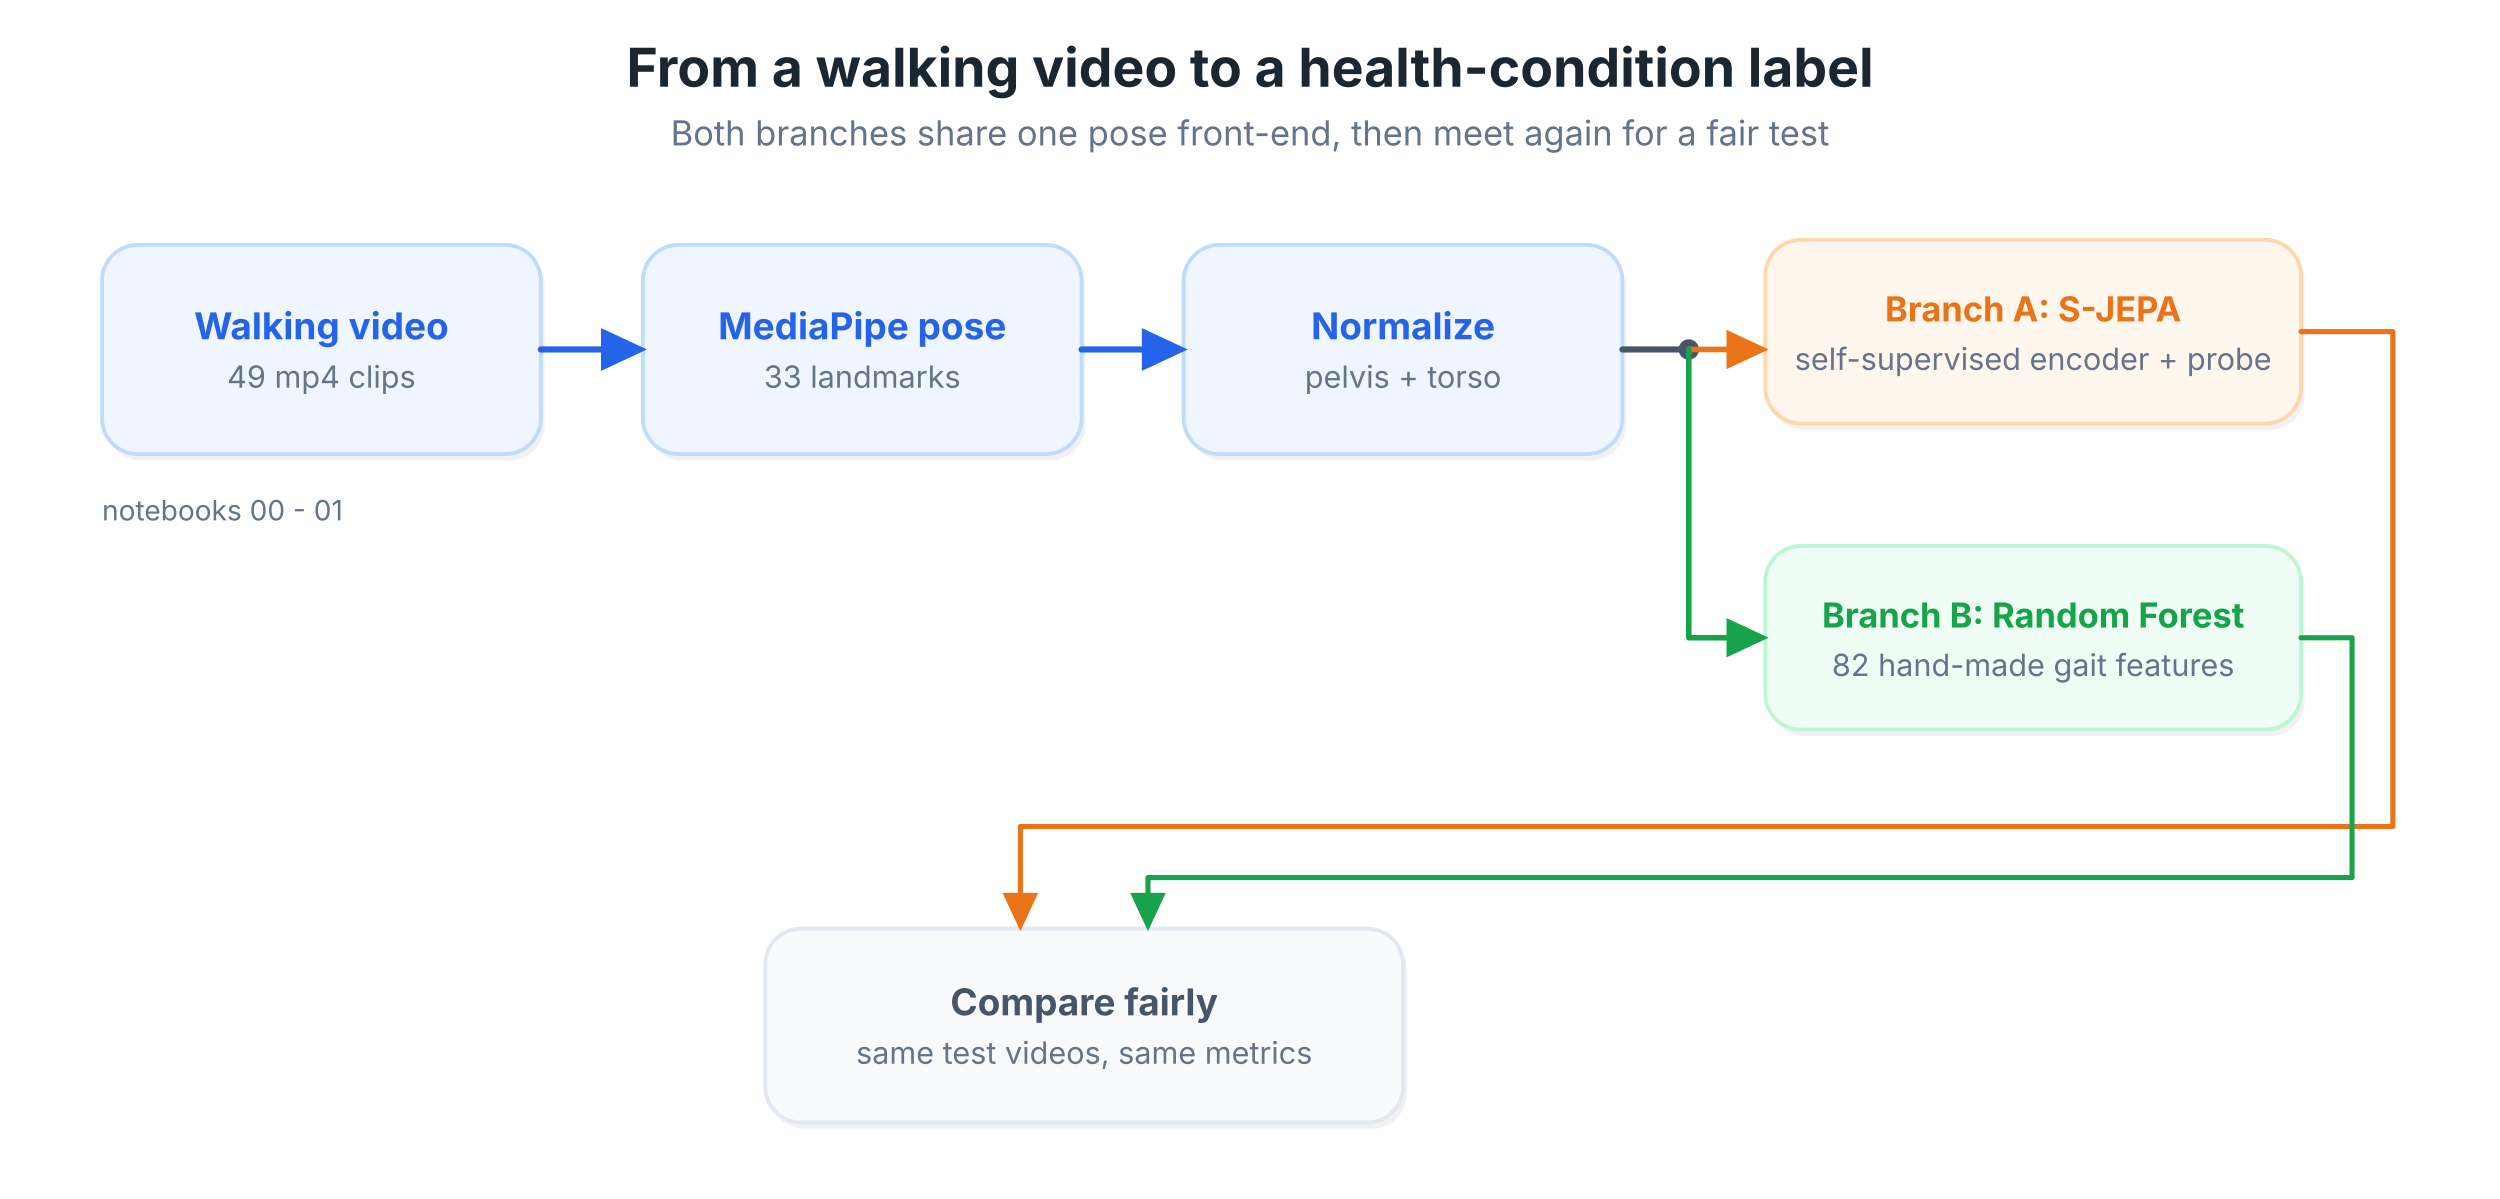
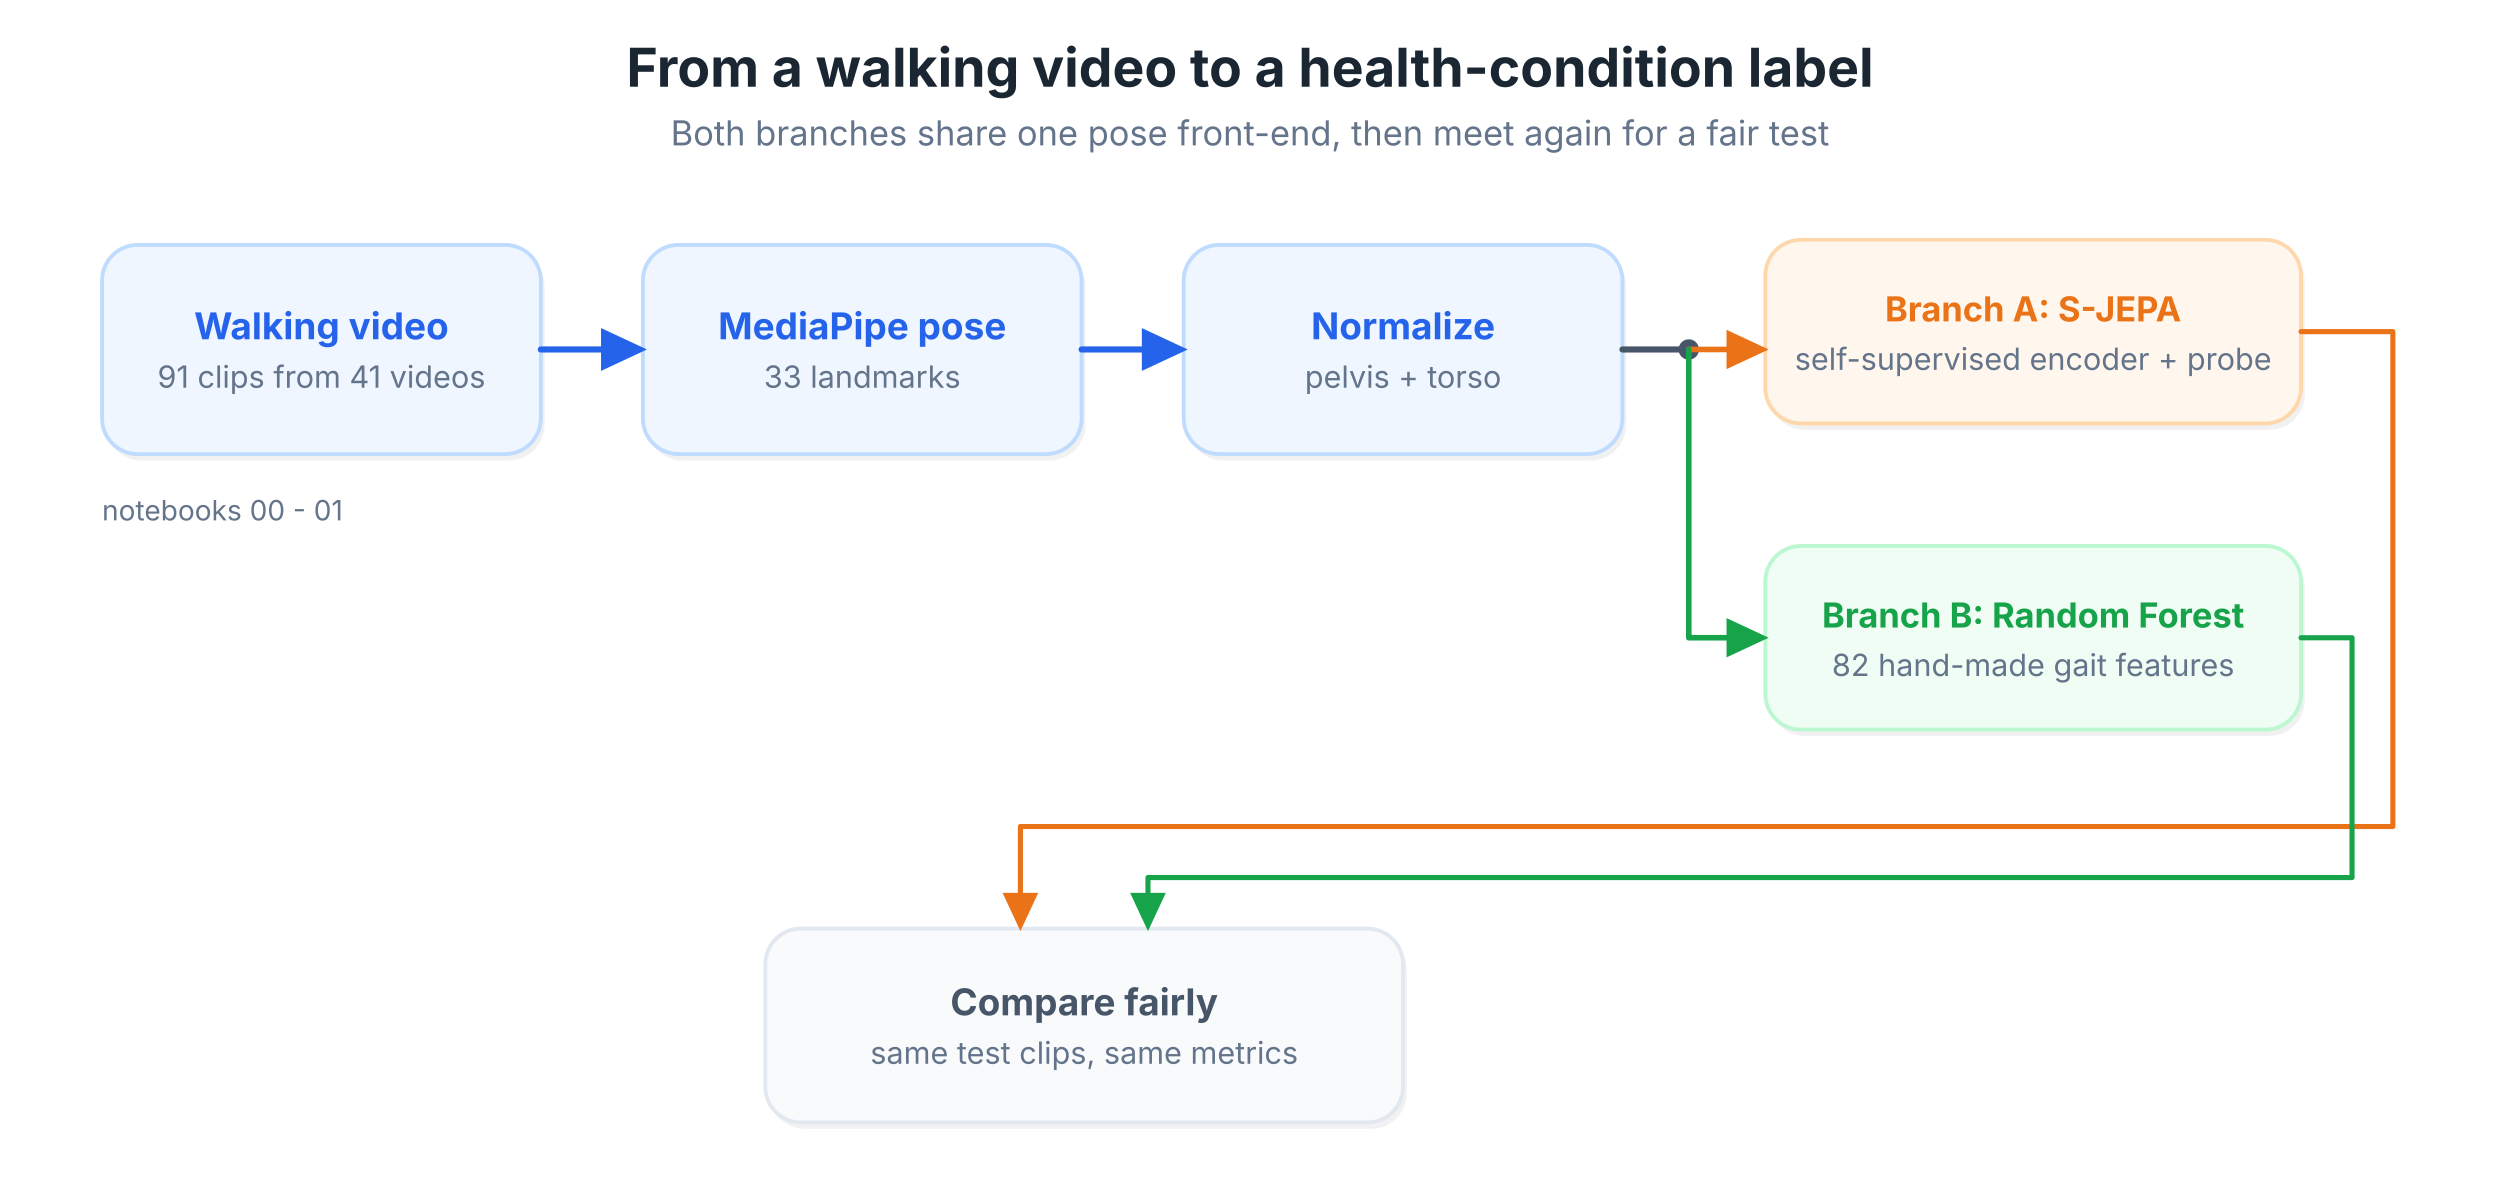
<svg xmlns="http://www.w3.org/2000/svg" width="980" height="470" viewBox="0 0 980 470">
  <rect width="980" height="470" fill="#ffffff" />
  <defs>
    <marker id="arrow" markerWidth="9" markerHeight="9" refX="6.5" refY="4" orient="auto">
      <path d="M0.5,0.5 L8,4 L0.5,7.5 z" fill="#94a3b8" />
    </marker>
    <marker id="arrowBlue" markerWidth="9" markerHeight="9" refX="6.5" refY="4" orient="auto">
      <path d="M0.5,0.5 L8,4 L0.5,7.5 z" fill="#2563eb" />
    </marker>
    <marker id="arrowOrange" markerWidth="9" markerHeight="9" refX="6.5" refY="4" orient="auto">
      <path d="M0.5,0.5 L8,4 L0.5,7.5 z" fill="#ea7317" />
    </marker>
    <marker id="arrowGreen" markerWidth="9" markerHeight="9" refX="6.5" refY="4" orient="auto">
      <path d="M0.5,0.5 L8,4 L0.5,7.5 z" fill="#16a34a" />
    </marker>
    <marker id="arrowSlate" markerWidth="9" markerHeight="9" refX="6.5" refY="4" orient="auto">
      <path d="M0.5,0.5 L8,4 L0.5,7.5 z" fill="#475569" />
    </marker>
    <marker id="arrowMute" markerWidth="9" markerHeight="9" refX="6.5" refY="4" orient="auto">
      <path d="M0.5,0.5 L8,4 L0.5,7.5 z" fill="#64748b" />
    </marker>
    <marker id="arrowPurple" markerWidth="9" markerHeight="9" refX="6.5" refY="4" orient="auto">
      <path d="M0.5,0.5 L8,4 L0.5,7.5 z" fill="#7c3aed" />
    </marker>
  </defs>
  <text x="490.0" y="34" font-family="Inter, -apple-system, BlinkMacSystemFont, 'Segoe UI', Helvetica, Arial, sans-serif" font-size="21" fill="#1a2733" font-weight="700" text-anchor="middle">From a walking video to a health-condition label</text>
  <text x="490.0" y="57" font-family="Inter, -apple-system, BlinkMacSystemFont, 'Segoe UI', Helvetica, Arial, sans-serif" font-size="13.5" fill="#64748b" font-weight="400" text-anchor="middle">Both branches share one pose front-end, then meet again for a fair test</text>
  <rect x="41.5" y="98.5" width="172" height="82" rx="14" fill="#0f172a" opacity="0.06" />
  <rect x="40" y="96" width="172" height="82" rx="14" fill="#eff6ff" stroke="#bfdbfe" stroke-width="1.5" />
  <text x="126.0" y="133.0" font-family="Inter, -apple-system, BlinkMacSystemFont, 'Segoe UI', Helvetica, Arial, sans-serif" font-size="14.5" fill="#2563eb" font-weight="700" text-anchor="middle">Walking video</text>
-   <text x="126.0" y="152.0" font-family="Inter, -apple-system, BlinkMacSystemFont, 'Segoe UI', Helvetica, Arial, sans-serif" font-size="12" fill="#64748b" font-weight="400" text-anchor="middle">49 mp4 clips</text>
+   <text x="126.0" y="152.0" font-family="Inter, -apple-system, BlinkMacSystemFont, 'Segoe UI', Helvetica, Arial, sans-serif" font-size="12" fill="#64748b" font-weight="400" text-anchor="middle">91 clips from 41 videos</text>
  <rect x="253.5" y="98.5" width="172" height="82" rx="14" fill="#0f172a" opacity="0.06" />
  <rect x="252" y="96" width="172" height="82" rx="14" fill="#eff6ff" stroke="#bfdbfe" stroke-width="1.5" />
  <text x="338.0" y="133.0" font-family="Inter, -apple-system, BlinkMacSystemFont, 'Segoe UI', Helvetica, Arial, sans-serif" font-size="14.5" fill="#2563eb" font-weight="700" text-anchor="middle">MediaPipe pose</text>
  <text x="338.0" y="152.0" font-family="Inter, -apple-system, BlinkMacSystemFont, 'Segoe UI', Helvetica, Arial, sans-serif" font-size="12" fill="#64748b" font-weight="400" text-anchor="middle">33 landmarks</text>
  <rect x="465.5" y="98.5" width="172" height="82" rx="14" fill="#0f172a" opacity="0.06" />
  <rect x="464" y="96" width="172" height="82" rx="14" fill="#eff6ff" stroke="#bfdbfe" stroke-width="1.5" />
  <text x="550.0" y="133.0" font-family="Inter, -apple-system, BlinkMacSystemFont, 'Segoe UI', Helvetica, Arial, sans-serif" font-size="14.5" fill="#2563eb" font-weight="700" text-anchor="middle">Normalize</text>
  <text x="550.0" y="152.0" font-family="Inter, -apple-system, BlinkMacSystemFont, 'Segoe UI', Helvetica, Arial, sans-serif" font-size="12" fill="#64748b" font-weight="400" text-anchor="middle">pelvis + torso</text>
  <path d="M 212 137.0 H 250" fill="none" stroke="#2563eb" stroke-width="2.4" stroke-linecap="round" stroke-linejoin="round" marker-end="url(#arrowBlue)" />
  <path d="M 424 137.0 H 462" fill="none" stroke="#2563eb" stroke-width="2.4" stroke-linecap="round" stroke-linejoin="round" marker-end="url(#arrowBlue)" />
  <path d="M 636 137.0 H 662" fill="none" stroke="#475569" stroke-width="2.4" stroke-linecap="round" stroke-linejoin="round" />
  <circle cx="662" cy="137.0" r="4" fill="#475569" />
  <rect x="693.5" y="96.5" width="210" height="72" rx="14" fill="#0f172a" opacity="0.06" />
  <rect x="692" y="94" width="210" height="72" rx="14" fill="#fff7ed" stroke="#fed7aa" stroke-width="1.5" />
  <text x="797.0" y="126.0" font-family="Inter, -apple-system, BlinkMacSystemFont, 'Segoe UI', Helvetica, Arial, sans-serif" font-size="13.5" fill="#ea7317" font-weight="700" text-anchor="middle">Branch A: S-JEPA</text>
  <text x="797.0" y="145.0" font-family="Inter, -apple-system, BlinkMacSystemFont, 'Segoe UI', Helvetica, Arial, sans-serif" font-size="12" fill="#64748b" font-weight="400" text-anchor="middle">self-supervised encoder + probe</text>
  <rect x="693.5" y="216.5" width="210" height="72" rx="14" fill="#0f172a" opacity="0.06" />
  <rect x="692" y="214" width="210" height="72" rx="14" fill="#f0fdf4" stroke="#bbf7d0" stroke-width="1.5" />
  <text x="797.0" y="246.0" font-family="Inter, -apple-system, BlinkMacSystemFont, 'Segoe UI', Helvetica, Arial, sans-serif" font-size="13.5" fill="#16a34a" font-weight="700" text-anchor="middle">Branch B: Random Forest</text>
  <text x="797.0" y="265.0" font-family="Inter, -apple-system, BlinkMacSystemFont, 'Segoe UI', Helvetica, Arial, sans-serif" font-size="12" fill="#64748b" font-weight="400" text-anchor="middle">82 hand-made gait features</text>
  <path d="M 662 137.0 H 690" fill="none" stroke="#ea7317" stroke-width="2.2" stroke-linecap="round" stroke-linejoin="round" marker-end="url(#arrowOrange)" />
  <path d="M 662 137.0 V 250.0 H 690" fill="none" stroke="#16a34a" stroke-width="2.2" stroke-linecap="round" stroke-linejoin="round" marker-end="url(#arrowGreen)" />
  <rect x="301.5" y="366.5" width="250" height="76" rx="14" fill="#0f172a" opacity="0.06" />
  <rect x="300" y="364" width="250" height="76" rx="14" fill="#f8fafc" stroke="#e2e8f0" stroke-width="1.5" />
  <text x="425.0" y="398.0" font-family="Inter, -apple-system, BlinkMacSystemFont, 'Segoe UI', Helvetica, Arial, sans-serif" font-size="14.5" fill="#475569" font-weight="700" text-anchor="middle">Compare fairly</text>
-   <text x="425.0" y="417.0" font-family="Inter, -apple-system, BlinkMacSystemFont, 'Segoe UI', Helvetica, Arial, sans-serif" font-size="12" fill="#64748b" font-weight="400" text-anchor="middle">same test videos, same metrics</text>
+   <text x="425.0" y="417.0" font-family="Inter, -apple-system, BlinkMacSystemFont, 'Segoe UI', Helvetica, Arial, sans-serif" font-size="12" fill="#64748b" font-weight="400" text-anchor="middle">same test clips, same metrics</text>
  <path d="M 902 130.0 H 938 V 324 H 400.0 V 362" fill="none" stroke="#ea7317" stroke-width="2.0" stroke-linecap="round" stroke-linejoin="round" marker-end="url(#arrowOrange)" />
  <path d="M 902 250.0 H 922 V 344 H 450.0 V 362" fill="none" stroke="#16a34a" stroke-width="2.0" stroke-linecap="round" stroke-linejoin="round" marker-end="url(#arrowGreen)" />
  <text x="40" y="204" font-family="Inter, -apple-system, BlinkMacSystemFont, 'Segoe UI', Helvetica, Arial, sans-serif" font-size="11" fill="#64748b" font-weight="400" text-anchor="start">notebooks 00 - 01</text>
</svg>
